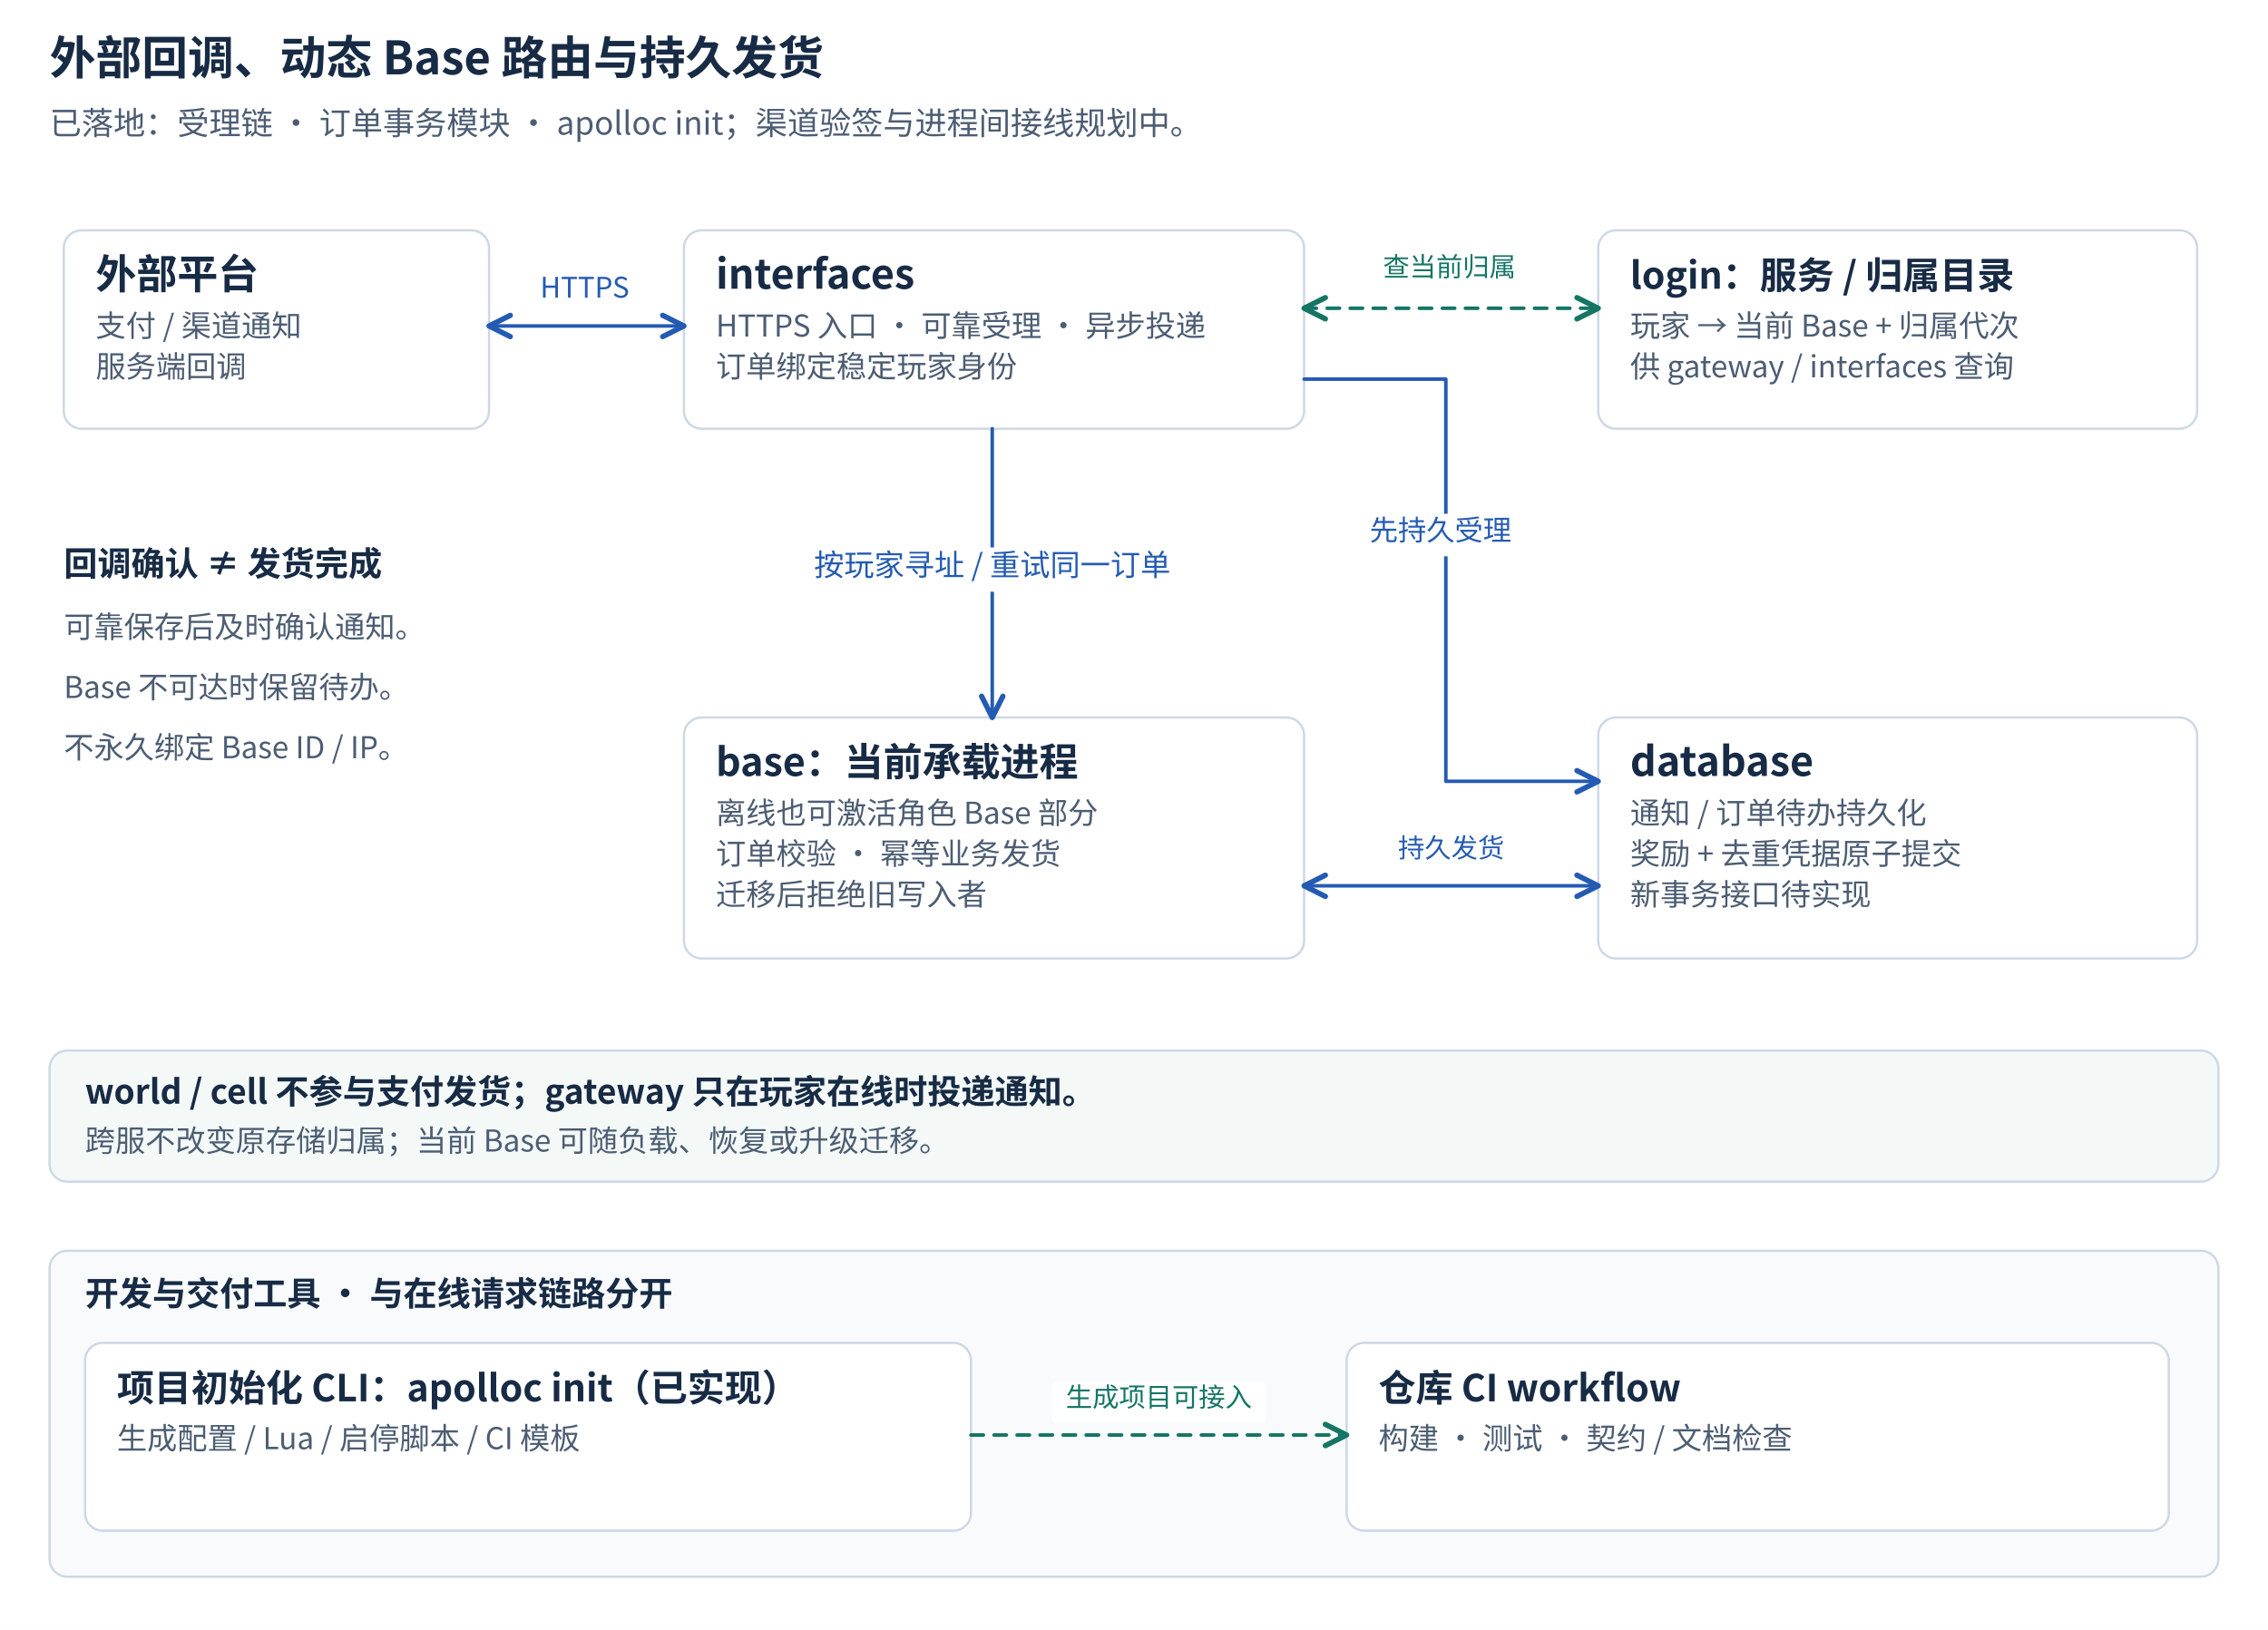
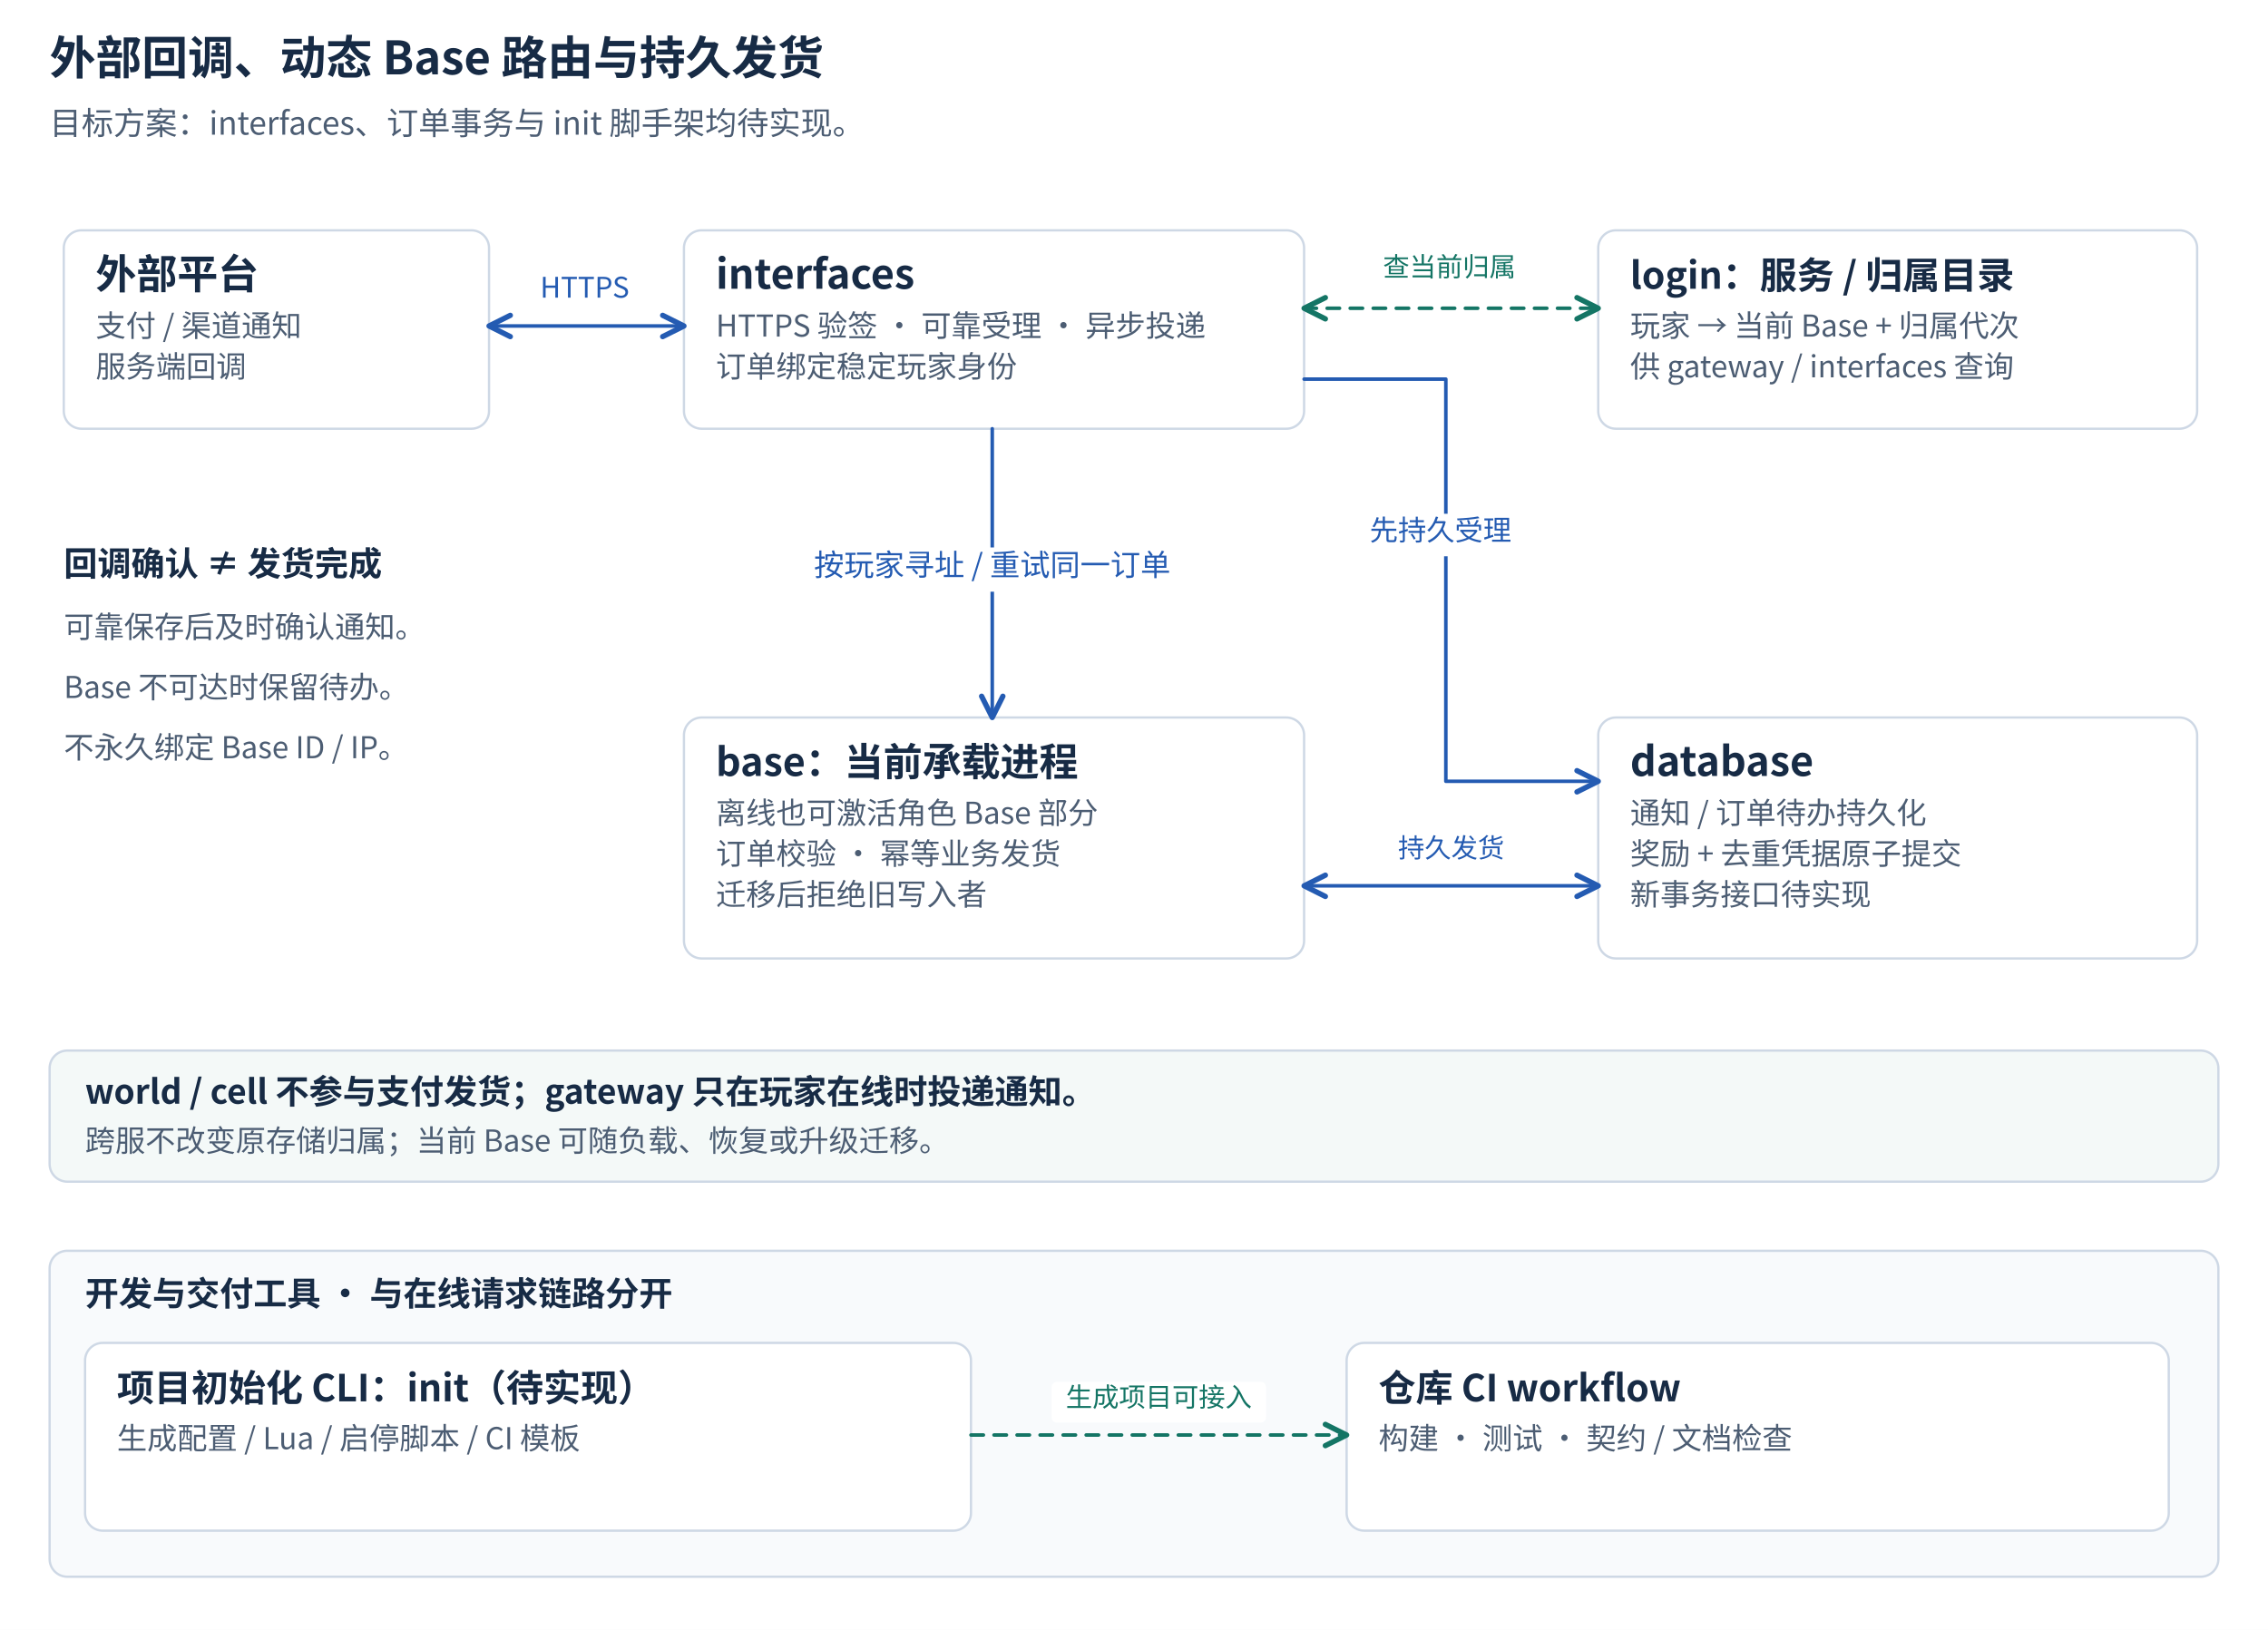
<svg xmlns="http://www.w3.org/2000/svg" width="1280" height="920" viewBox="0 0 1280 920" role="img" aria-labelledby="title desc" lang="zh-CN">
  <defs>
    <marker id="blue" markerWidth="8" markerHeight="8" refX="7" refY="4" orient="auto-start-reverse">
      <path d="M1 1 L7 4 L1 7" fill="none" stroke="#245bb2" stroke-width="1.5" stroke-linecap="round" stroke-linejoin="round" />
    </marker>
    <marker id="teal" markerWidth="8" markerHeight="8" refX="7" refY="4" orient="auto-start-reverse">
      <path d="M1 1 L7 4 L1 7" fill="none" stroke="#147565" stroke-width="1.5" stroke-linecap="round" stroke-linejoin="round" />
    </marker>
    <style>text{font-family:ui-sans-serif,system-ui,-apple-system,"Segoe UI","Noto Sans CJK SC","Microsoft YaHei",sans-serif;fill:#172b45}.sub{fill:#4c5d73}.blue{fill:#245bb2}.teal{fill:#147565}</style>
  </defs>
  <rect width="1280" height="920" fill="#fff" />
  <text x="28" y="42" font-size="26" font-weight="600" text-anchor="start">外部回调、动态 Base 路由与持久发货</text>
-   <text x="28" y="76" font-size="18" font-weight="400" text-anchor="start" class="sub">已落地：受理链 · 订单事务模块 · apolloc init；渠道验签与进程间接线规划中。</text>
+   <text x="28" y="76" font-size="18" font-weight="400" text-anchor="start" class="sub">目标方案：interfaces、订单事务与 init 脚手架均待实现。</text>
  <g data-node="外部平台">
    <rect x="36" y="130" width="240" height="112" rx="10" fill="#fff" stroke="#ced8e5" stroke-width="1.3" />
    <text x="54" y="163" font-size="23" font-weight="600" text-anchor="start">外部平台</text>
    <text x="54" y="190" font-size="17" font-weight="400" text-anchor="start" class="sub">支付 / 渠道通知</text>
    <text x="54" y="213" font-size="17" font-weight="400" text-anchor="start" class="sub">服务端回调</text>
  </g>
  <g data-node="interfaces">
    <rect x="386" y="130" width="350" height="112" rx="10" fill="#fff" stroke="#ced8e5" stroke-width="1.3" />
    <text x="404" y="163" font-size="23" font-weight="600" text-anchor="start">interfaces</text>
-     <text x="404" y="190" font-size="17" font-weight="400" text-anchor="start" class="sub">HTTPS 入口 · 可靠受理 · 异步投递</text>
+     <text x="404" y="190" font-size="17" font-weight="400" text-anchor="start" class="sub">HTTPS 验签 · 可靠受理 · 异步投递</text>
    <text x="404" y="213" font-size="17" font-weight="400" text-anchor="start" class="sub">订单绑定稳定玩家身份</text>
  </g>
  <g data-node="login：服务 / 归属目录">
    <rect x="902" y="130" width="338" height="112" rx="10" fill="#fff" stroke="#ced8e5" stroke-width="1.3" />
    <text x="920" y="163" font-size="21" font-weight="600" text-anchor="start">login：服务 / 归属目录</text>
    <text x="920" y="190" font-size="17" font-weight="400" text-anchor="start" class="sub">玩家 → 当前 Base + 归属代次</text>
    <text x="920" y="213" font-size="17" font-weight="400" text-anchor="start" class="sub">供 gateway / interfaces 查询</text>
  </g>
  <path d="M276 184 L386 184" fill="none" stroke="#245bb2" stroke-width="2" stroke-linecap="round" stroke-linejoin="round" marker-end="url(#blue)" marker-start="url(#blue)" />
  <rect x="300.0" y="153" width="60.0" height="24" rx="3" fill="#fff" stroke="none" stroke-width="1.3" />
  <text x="330" y="168" font-size="16" font-weight="500" text-anchor="middle" class="blue">HTTPS</text>
  <path d="M736 174 L902 174" fill="none" stroke="#147565" stroke-width="2" stroke-linecap="round" stroke-linejoin="round" marker-end="url(#teal)" marker-start="url(#teal)" stroke-dasharray="7 6" />
  <rect x="772.5" y="142" width="91" height="23" rx="3" fill="#fff" stroke="none" stroke-width="1.3" />
  <text x="818" y="156" font-size="15" font-weight="500" text-anchor="middle" class="teal">查当前归属</text>
  <g data-node="base：当前承载进程">
    <rect x="386" y="405" width="350" height="136" rx="10" fill="#fff" stroke="#ced8e5" stroke-width="1.3" />
    <text x="404" y="438" font-size="22" font-weight="600" text-anchor="start">base：当前承载进程</text>
    <text x="404" y="465" font-size="17" font-weight="400" text-anchor="start" class="sub">离线也可激活角色 Base 部分</text>
    <text x="404" y="488" font-size="17" font-weight="400" text-anchor="start" class="sub">订单校验 · 幂等业务发货</text>
    <text x="404" y="511" font-size="17" font-weight="400" text-anchor="start" class="sub">迁移后拒绝旧写入者</text>
  </g>
  <g data-node="database">
    <rect x="902" y="405" width="338" height="136" rx="10" fill="#fff" stroke="#ced8e5" stroke-width="1.3" />
    <text x="920" y="438" font-size="23" font-weight="600" text-anchor="start">database</text>
    <text x="920" y="465" font-size="17" font-weight="400" text-anchor="start" class="sub">通知 / 订单待办持久化</text>
    <text x="920" y="488" font-size="17" font-weight="400" text-anchor="start" class="sub">奖励 + 去重凭据原子提交</text>
    <text x="920" y="511" font-size="17" font-weight="400" text-anchor="start" class="sub">新事务接口待实现</text>
  </g>
  <path d="M560 242 L560 405" fill="none" stroke="#245bb2" stroke-width="2" stroke-linecap="round" stroke-linejoin="round" marker-end="url(#blue)" />
  <rect x="444.475" y="309" width="231.05" height="25" rx="3" fill="#fff" stroke="none" stroke-width="1.3" />
  <text x="560" y="325" font-size="17" font-weight="500" text-anchor="middle" class="blue">按玩家寻址 / 重试同一订单</text>
  <path d="M736 214 L816 214 L816 441 L902 441" fill="none" stroke="#245bb2" stroke-width="2" stroke-linecap="round" stroke-linejoin="round" marker-end="url(#blue)" />
  <rect x="765.0" y="290" width="96" height="24" rx="3" fill="#fff" stroke="none" stroke-width="1.3" />
  <text x="813" y="305" font-size="16" font-weight="500" text-anchor="middle" class="blue">先持久受理</text>
  <path d="M736 500 L902 500" fill="none" stroke="#245bb2" stroke-width="2" stroke-linecap="round" stroke-linejoin="round" marker-end="url(#blue)" marker-start="url(#blue)" />
  <rect x="781.0" y="470" width="76" height="23" rx="3" fill="#fff" stroke="none" stroke-width="1.3" />
  <text x="819" y="484" font-size="15" font-weight="500" text-anchor="middle" class="blue">持久发货</text>
  <text x="36" y="325" font-size="19" font-weight="600" text-anchor="start">回调确认 ≠ 发货完成</text>
  <text x="36" y="360" font-size="17" font-weight="400" text-anchor="start" class="sub">可靠保存后及时确认通知。</text>
  <text x="36" y="394" font-size="17" font-weight="400" text-anchor="start" class="sub">Base 不可达时保留待办。</text>
  <text x="36" y="428" font-size="17" font-weight="400" text-anchor="start" class="sub">不永久绑定 Base ID / IP。</text>
  <rect x="28" y="593" width="1224" height="74" rx="10" fill="#f4f9f8" stroke="#ced8e5" stroke-width="1.3" />
  <text x="48" y="623" font-size="19" font-weight="600" text-anchor="start">world / cell 不参与支付发货；gateway 只在玩家在线时投递通知。</text>
  <text x="48" y="650" font-size="17" font-weight="400" text-anchor="start" class="sub">跨服不改变原存储归属；当前 Base 可随负载、恢复或升级迁移。</text>
  <rect x="28" y="706" width="1224" height="184" rx="10" fill="#f8fafc" stroke="#ced8e5" stroke-width="1.3" />
  <text x="48" y="737" font-size="19" font-weight="600" text-anchor="start">开发与交付工具 · 与在线请求链路分开</text>
-   <g data-node="项目初始化 CLI：apolloc init（已实现）">
+   <g data-node="项目初始化 CLI：init（待实现）">
    <rect x="48" y="758" width="500" height="106" rx="10" fill="#fff" stroke="#ced8e5" stroke-width="1.3" />
-     <text x="66" y="791" font-size="21" font-weight="600" text-anchor="start">项目初始化 CLI：apolloc init（已实现）</text>
+     <text x="66" y="791" font-size="21" font-weight="600" text-anchor="start">项目初始化 CLI：init（待实现）</text>
    <text x="66" y="818" font-size="17" font-weight="400" text-anchor="start" class="sub">生成配置 / Lua / 启停脚本 / CI 模板</text>
  </g>
  <g data-node="仓库 CI workflow">
    <rect x="760" y="758" width="464" height="106" rx="10" fill="#fff" stroke="#ced8e5" stroke-width="1.3" />
    <text x="778" y="791" font-size="21" font-weight="600" text-anchor="start">仓库 CI workflow</text>
    <text x="778" y="818" font-size="17" font-weight="400" text-anchor="start" class="sub">构建 · 测试 · 契约 / 文档检查</text>
  </g>
  <path d="M548 810 L760 810" fill="none" stroke="#147565" stroke-width="2" stroke-linecap="round" stroke-linejoin="round" marker-end="url(#teal)" stroke-dasharray="7 6" />
  <rect x="593.5" y="780" width="121" height="23" rx="3" fill="#fff" stroke="none" stroke-width="1.3" />
  <text x="654" y="794" font-size="15" font-weight="500" text-anchor="middle" class="teal">生成项目可接入</text>
</svg>
